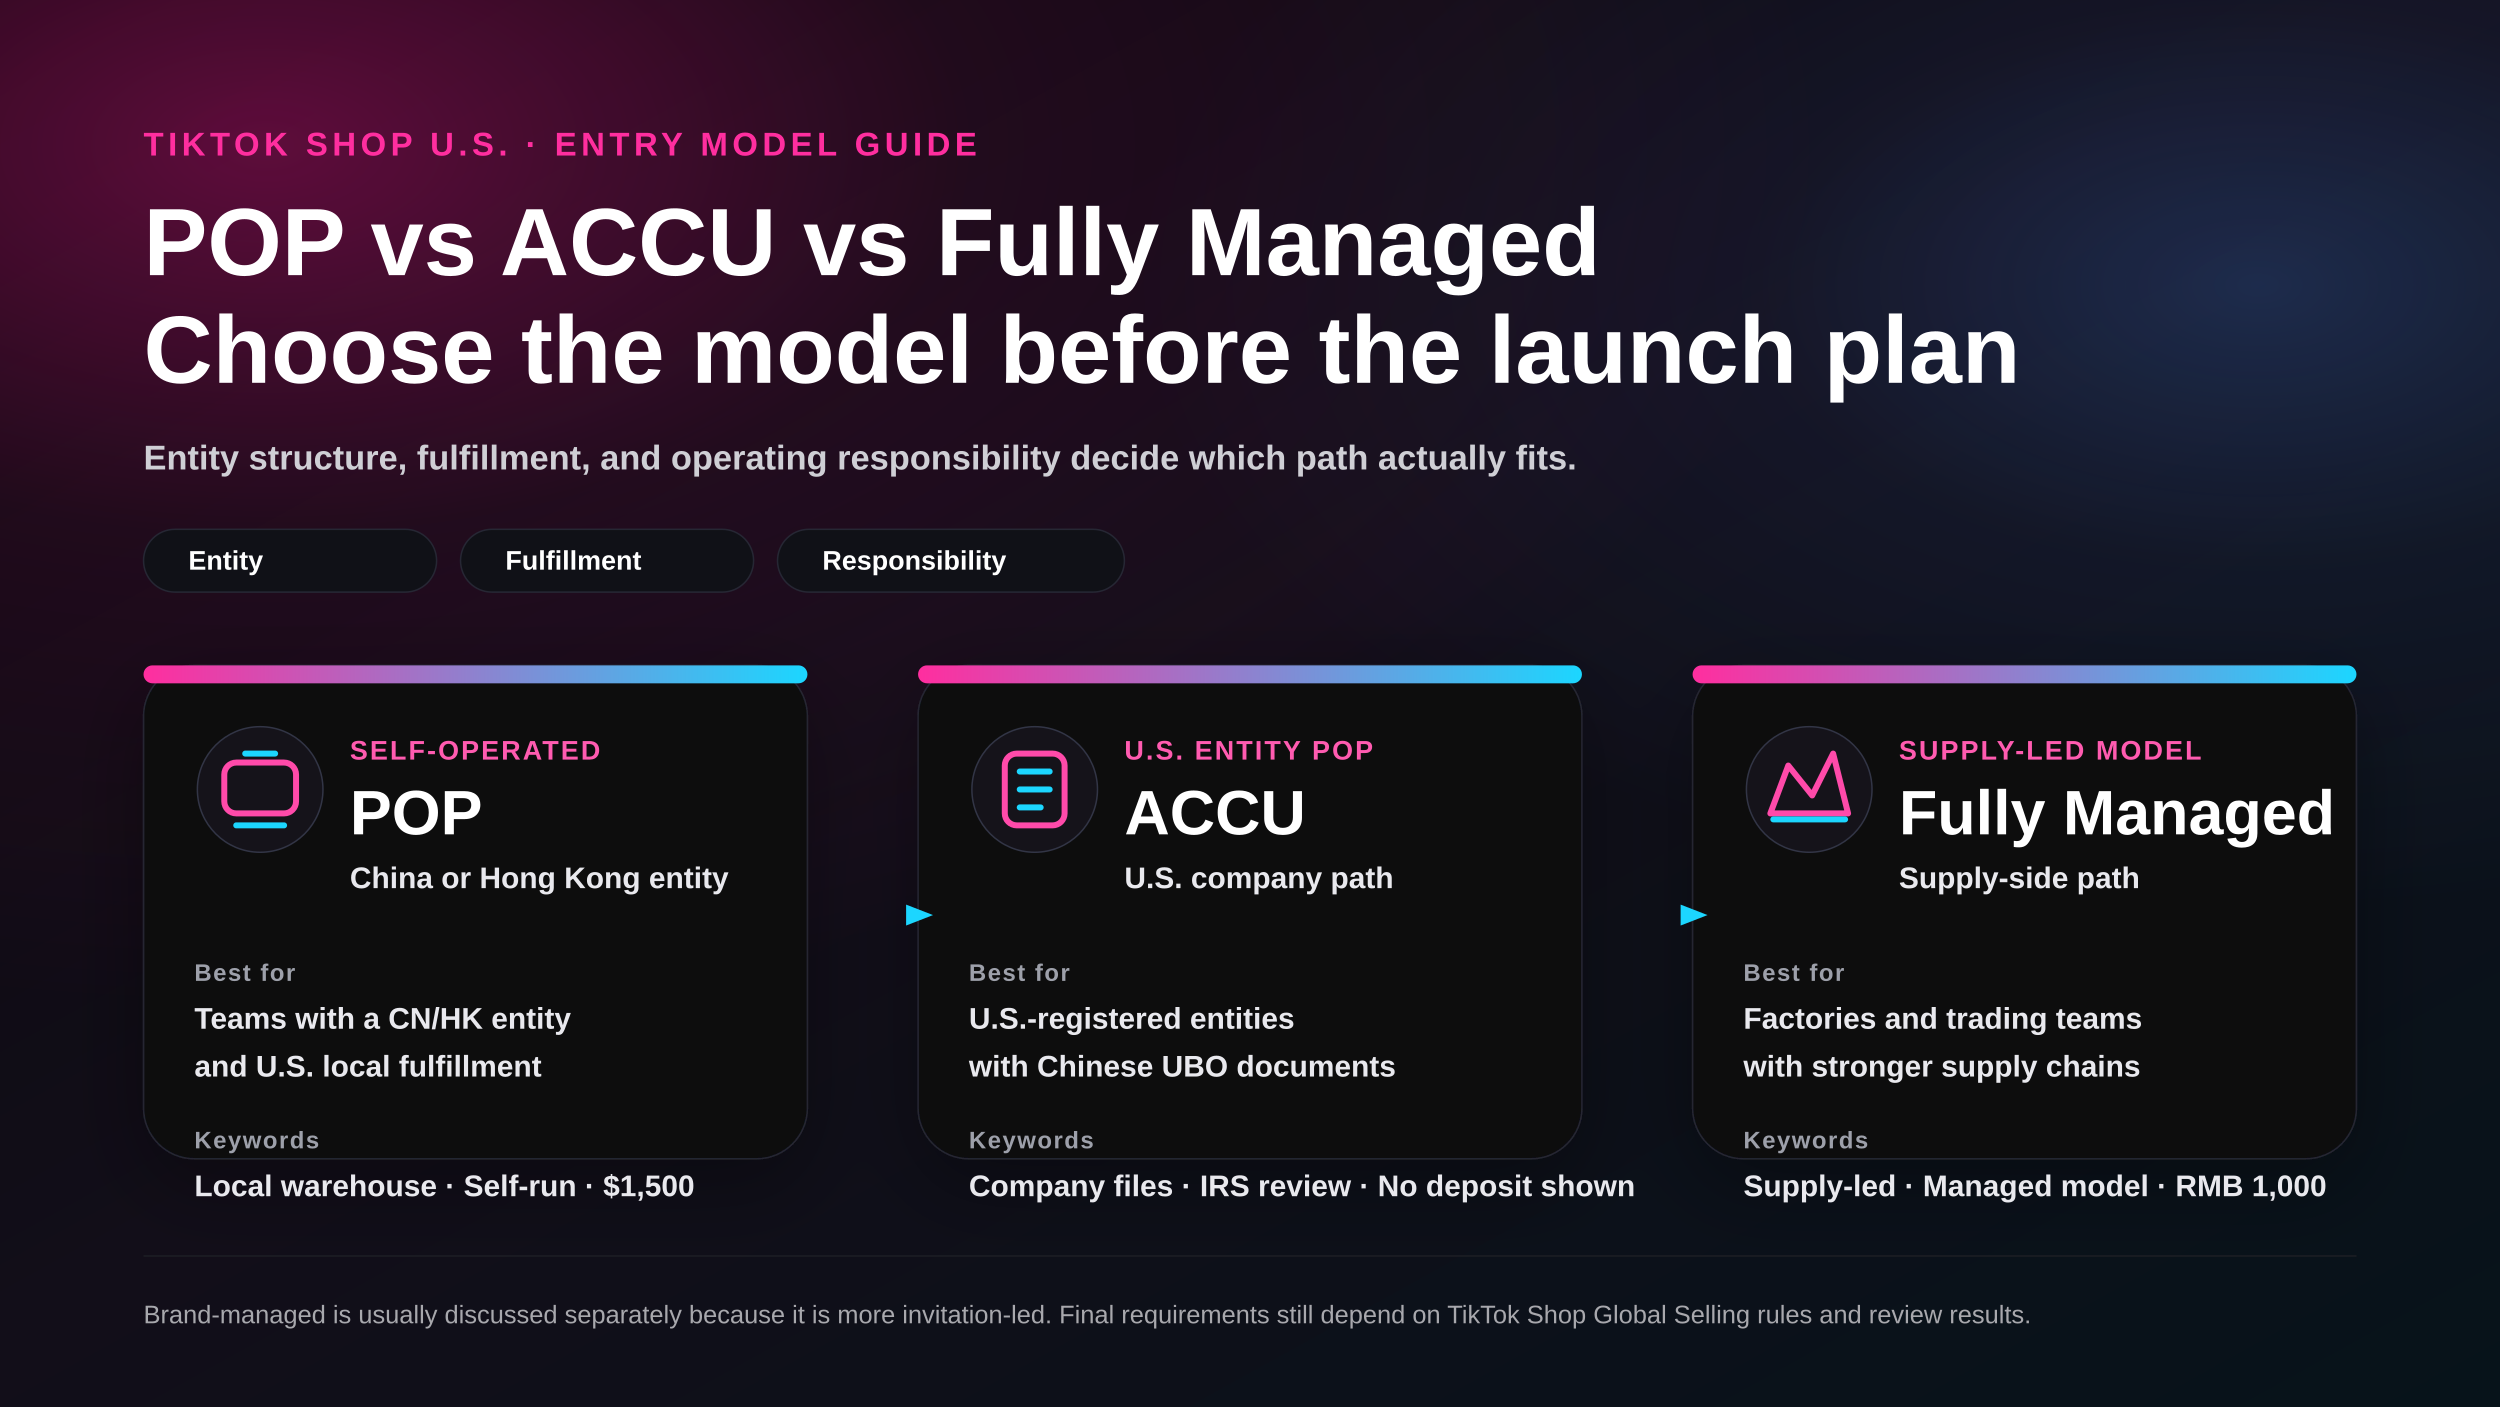
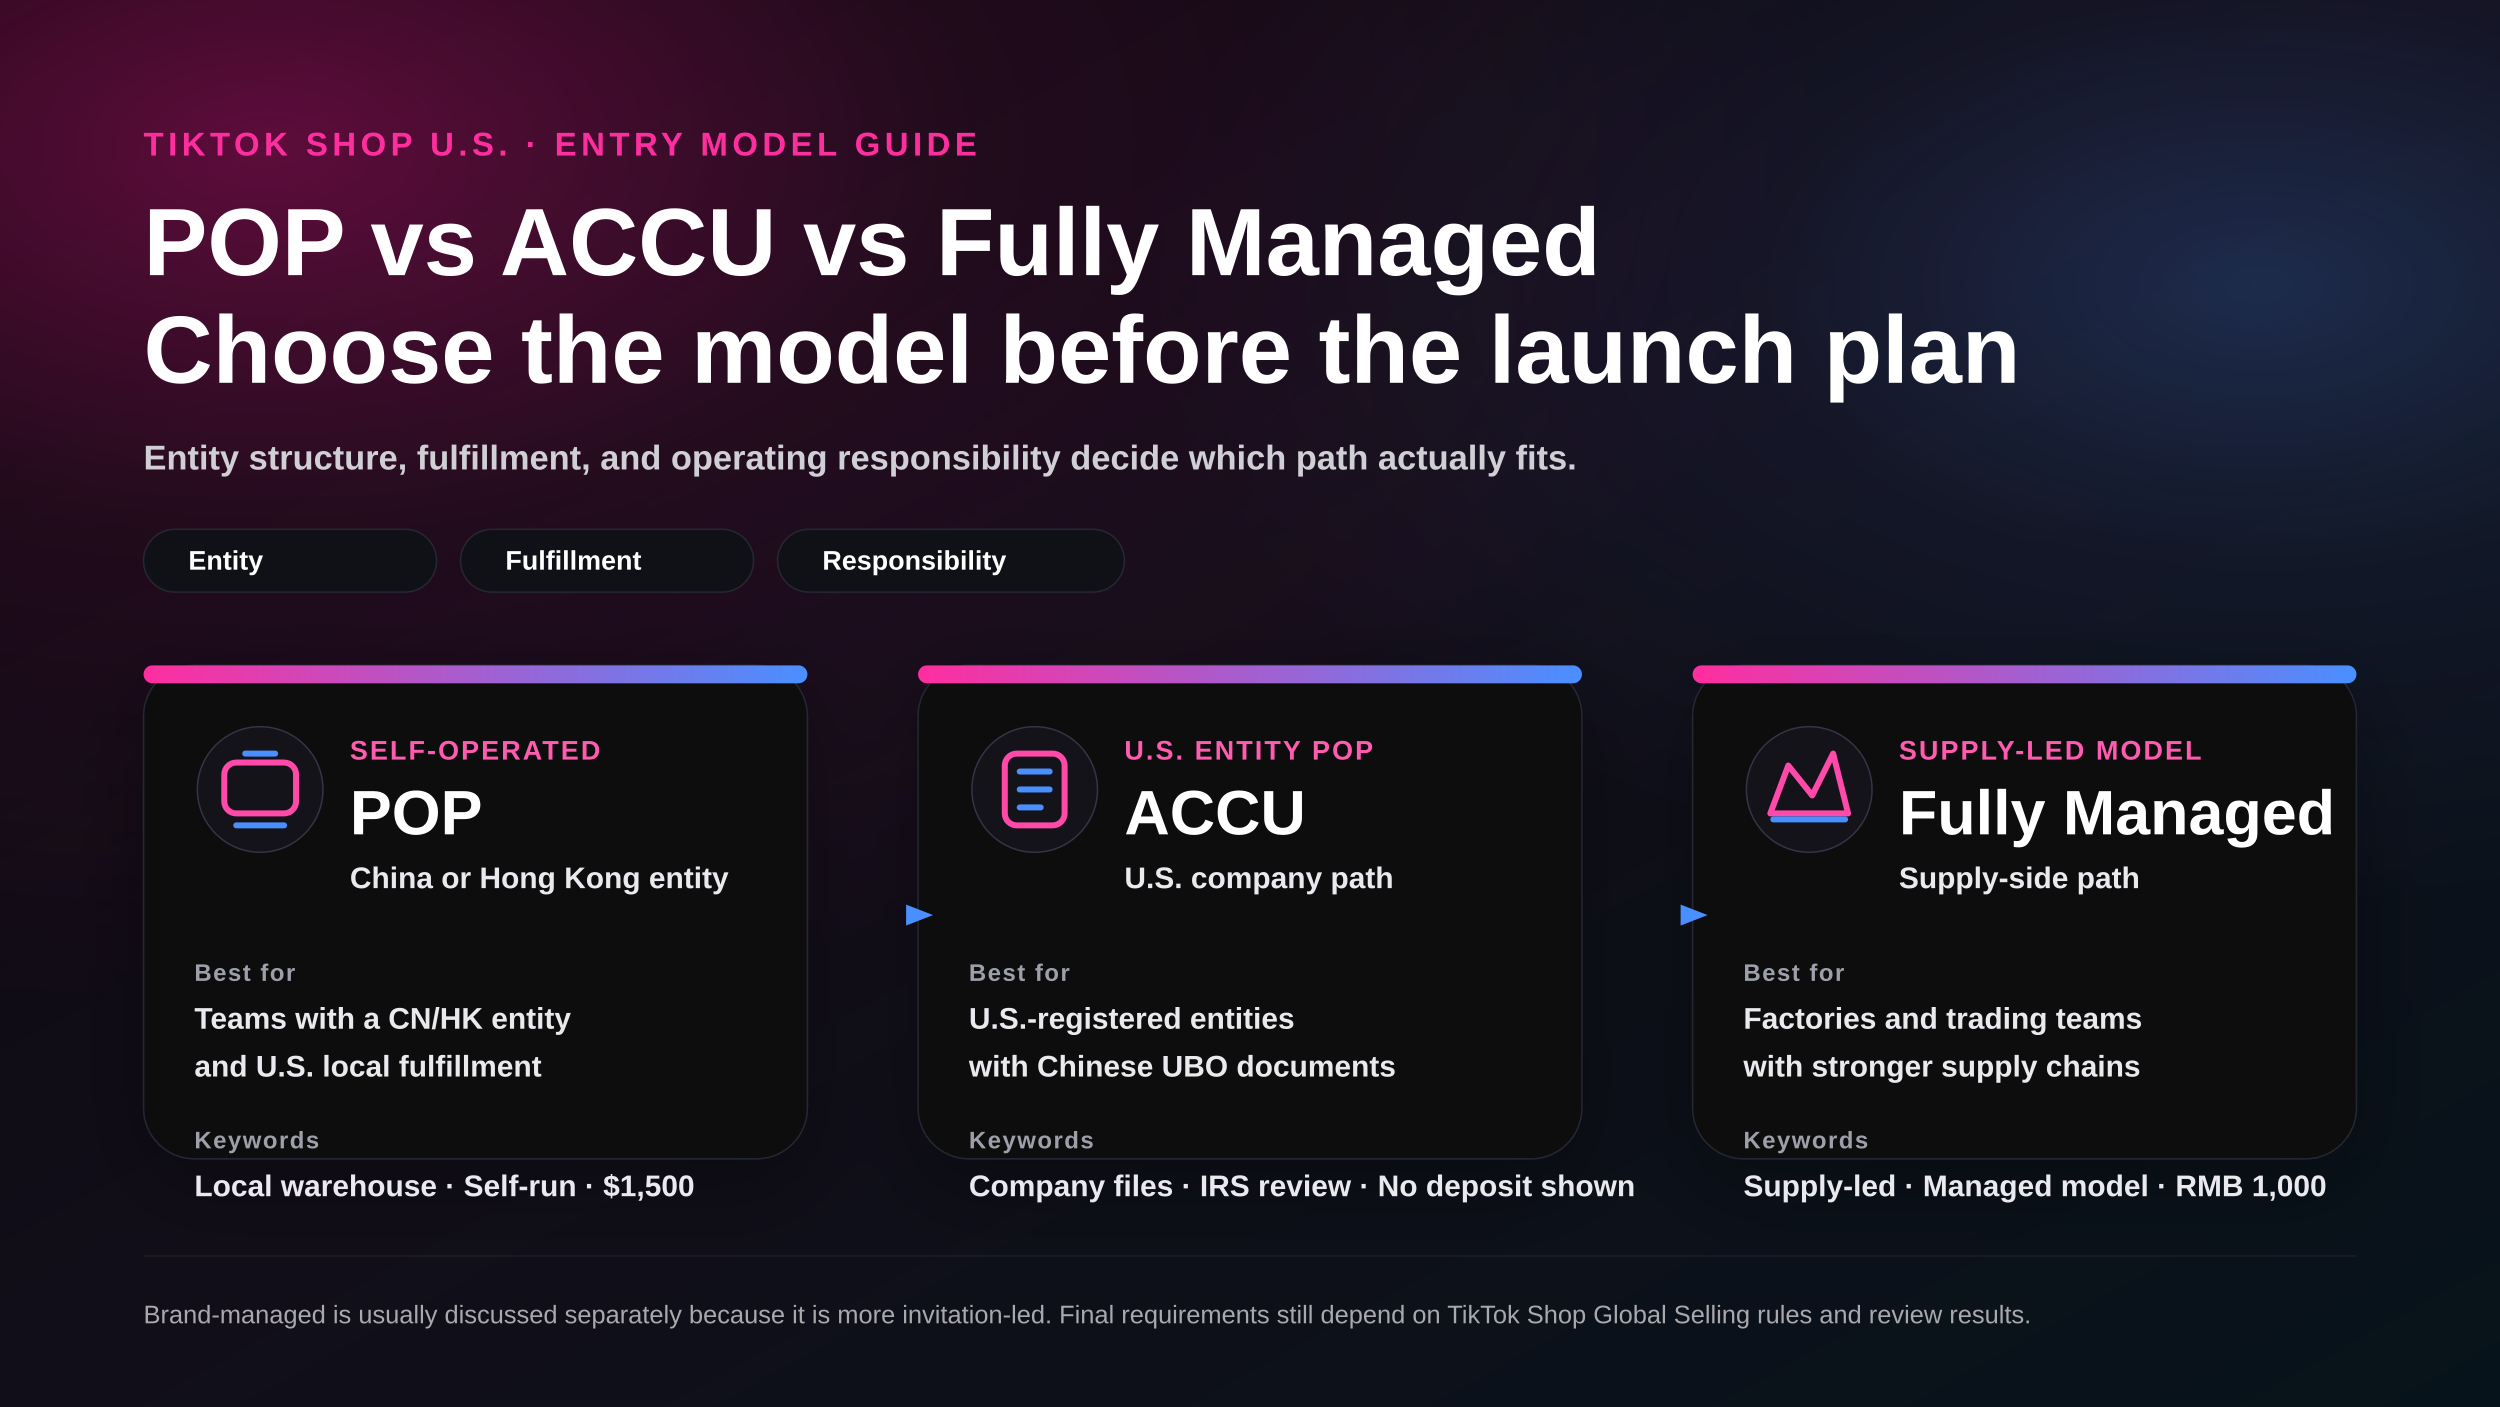
<svg xmlns="http://www.w3.org/2000/svg" width="1672" height="941" viewBox="0 0 1672 941" role="img" aria-labelledby="title desc">
  <defs>
    <linearGradient id="bg" x1="0" y1="0" x2="1" y2="1">
      <stop offset="0" stop-color="#09070B" />
      <stop offset=".48" stop-color="#120E19" />
      <stop offset="1" stop-color="#07131A" />
    </linearGradient>
    <radialGradient id="pinkGlow" cx=".11" cy=".1" r=".62">
      <stop offset="0" stop-color="#FF1493" stop-opacity=".34" />
      <stop offset=".45" stop-color="#FF1493" stop-opacity=".08" />
      <stop offset="1" stop-color="#FF1493" stop-opacity="0" />
    </radialGradient>
    <radialGradient id="blueGlow" cx=".9" cy=".2" r=".45">
      <stop offset="0" stop-color="#4A8FFF" stop-opacity=".22" />
      <stop offset=".45" stop-color="#4A8FFF" stop-opacity=".06" />
      <stop offset="1" stop-color="#4A8FFF" stop-opacity="0" />
    </radialGradient>
    <linearGradient id="accent" x1="0" y1="0" x2="1" y2="0">
      <stop offset="0" stop-color="#FF2E9F" />
-       <stop offset="1" stop-color="#1CD6FF" />
+       <stop offset="1" stop-color="#4A8FFF" />
    </linearGradient>
    <filter id="shadow" x="-20%" y="-20%" width="140%" height="140%">
      <feDropShadow dx="0" dy="18" stdDeviation="28" flood-color="#000000" flood-opacity=".34" />
    </filter>
    <style>
      .sans { font-family: Arial, Helvetica, sans-serif; }
      .eyebrow { fill:#FF2E9F; font-size:22px; font-weight:700; letter-spacing:3px; }
      .title { fill:#FFFFFF; font-size:64px; font-weight:800; }
      .sub { fill:#CFCFD5; font-size:23px; font-weight:600; }
      .module-title { fill:#FFFFFF; font-size:42px; font-weight:800; }
      .module-sub { fill:#FF5BB0; font-size:18px; font-weight:700; letter-spacing:1.4px; }
      .module-copy { fill:#E9E9EE; font-size:20px; font-weight:700; }
      .small { fill:#9DA0AA; font-size:16px; font-weight:700; letter-spacing:1px; }
      .note { fill:#A8A8AD; font-size:17px; }
      .pillText { fill:#FFFFFF; font-size:18px; font-weight:700; }
    </style>
  </defs>
  <rect width="1672" height="941" fill="url(#bg)" />
  <rect width="1672" height="941" fill="url(#pinkGlow)" />
  <rect width="1672" height="941" fill="url(#blueGlow)" />
  <g class="sans">
    <text x="96" y="104" class="eyebrow">TIKTOK SHOP U.S. · ENTRY MODEL GUIDE</text>
    <text x="96" y="184" class="title">POP vs ACCU vs Fully Managed</text>
    <text x="96" y="256" class="title">Choose the model before the launch plan</text>
    <text x="96" y="314" class="sub">Entity structure, fulfillment, and operating responsibility decide which path actually fits.</text>
    <rect x="96" y="354" width="196" height="42" rx="21" fill="#101117" stroke="#262734" />
    <text x="126" y="381" class="pillText">Entity</text>
    <rect x="308" y="354" width="196" height="42" rx="21" fill="#101117" stroke="#262734" />
    <text x="338" y="381" class="pillText">Fulfillment</text>
    <rect x="520" y="354" width="232" height="42" rx="21" fill="#101117" stroke="#262734" />
    <text x="550" y="381" class="pillText">Responsibility</text>
    <g filter="url(#shadow)">
      <rect x="96" y="445" width="444" height="330" rx="34" fill="#0B0C11" stroke="#262833" />
      <rect x="614" y="445" width="444" height="330" rx="34" fill="#0B0C11" stroke="#262833" />
      <rect x="1132" y="445" width="444" height="330" rx="34" fill="#0B0C11" stroke="#262833" />
    </g>
    <rect x="96" y="445" width="444" height="12" rx="6" fill="url(#accent)" />
    <rect x="614" y="445" width="444" height="12" rx="6" fill="url(#accent)" />
    <rect x="1132" y="445" width="444" height="12" rx="6" fill="url(#accent)" />
    <g transform="translate(130 486)">
      <circle cx="44" cy="42" r="42" fill="#15131A" stroke="#323546" />
      <rect x="20" y="24" width="48" height="34" rx="8" fill="none" stroke="#FF4AAA" stroke-width="4" />
-       <path d="M28 66 L60 66" stroke="#1CD6FF" stroke-width="4" stroke-linecap="round" />
-       <path d="M34 18 L54 18" stroke="#1CD6FF" stroke-width="4" stroke-linecap="round" />
+       <path d="M28 66 L60 66" stroke="#4A8FFF" stroke-width="4" stroke-linecap="round" />
+       <path d="M34 18 L54 18" stroke="#4A8FFF" stroke-width="4" stroke-linecap="round" />
      <text x="104" y="22" class="module-sub">SELF-OPERATED</text>
      <text x="104" y="72" class="module-title">POP</text>
      <text x="104" y="108" class="module-copy">China or Hong Kong entity</text>
      <text x="0" y="170" class="small">Best for</text>
      <text x="0" y="202" class="module-copy">Teams with a CN/HK entity</text>
      <text x="0" y="234" class="module-copy">and U.S. local fulfillment</text>
      <text x="0" y="282" class="small">Keywords</text>
      <text x="0" y="314" class="module-copy">Local warehouse · Self-run · $1,500</text>
    </g>
    <g transform="translate(648 486)">
      <circle cx="44" cy="42" r="42" fill="#15131A" stroke="#323546" />
      <rect x="24" y="18" width="40" height="48" rx="8" fill="none" stroke="#FF4AAA" stroke-width="4" />
-       <path d="M34 30 L54 30" stroke="#1CD6FF" stroke-width="4" stroke-linecap="round" />
-       <path d="M34 42 L54 42" stroke="#1CD6FF" stroke-width="4" stroke-linecap="round" />
-       <path d="M34 54 L48 54" stroke="#1CD6FF" stroke-width="4" stroke-linecap="round" />
+       <path d="M34 30 L54 30" stroke="#4A8FFF" stroke-width="4" stroke-linecap="round" />
+       <path d="M34 42 L54 42" stroke="#4A8FFF" stroke-width="4" stroke-linecap="round" />
+       <path d="M34 54 L48 54" stroke="#4A8FFF" stroke-width="4" stroke-linecap="round" />
      <text x="104" y="22" class="module-sub">U.S. ENTITY POP</text>
      <text x="104" y="72" class="module-title">ACCU</text>
      <text x="104" y="108" class="module-copy">U.S. company path</text>
      <text x="0" y="170" class="small">Best for</text>
      <text x="0" y="202" class="module-copy">U.S.-registered entities</text>
      <text x="0" y="234" class="module-copy">with Chinese UBO documents</text>
      <text x="0" y="282" class="small">Keywords</text>
      <text x="0" y="314" class="module-copy">Company files · IRS review · No deposit shown</text>
    </g>
    <g transform="translate(1166 486)">
      <circle cx="44" cy="42" r="42" fill="#15131A" stroke="#323546" />
      <path d="M18 58 L30 26 L46 46 L60 18 L70 58 Z" fill="none" stroke="#FF4AAA" stroke-width="4" stroke-linejoin="round" />
-       <path d="M20 62 L68 62" stroke="#1CD6FF" stroke-width="4" stroke-linecap="round" />
+       <path d="M20 62 L68 62" stroke="#4A8FFF" stroke-width="4" stroke-linecap="round" />
      <text x="104" y="22" class="module-sub">SUPPLY-LED MODEL</text>
      <text x="104" y="72" class="module-title">Fully Managed</text>
      <text x="104" y="108" class="module-copy">Supply-side path</text>
      <text x="0" y="170" class="small">Best for</text>
      <text x="0" y="202" class="module-copy">Factories and trading teams</text>
      <text x="0" y="234" class="module-copy">with stronger supply chains</text>
      <text x="0" y="282" class="small">Keywords</text>
      <text x="0" y="314" class="module-copy">Supply-led · Managed model · RMB 1,000</text>
    </g>
    <path d="M540 612 C575 612 578 612 614 612" stroke="url(#accent)" stroke-width="4" stroke-linecap="round" stroke-dasharray="10 10" />
    <path d="M1058 612 C1093 612 1096 612 1132 612" stroke="url(#accent)" stroke-width="4" stroke-linecap="round" stroke-dasharray="10 10" />
-     <polygon points="606,605 624,612 606,619" fill="#1CD6FF" />
-     <polygon points="1124,605 1142,612 1124,619" fill="#1CD6FF" />
+     <polygon points="606,605 624,612 606,619" fill="#4A8FFF" />
+     <polygon points="1124,605 1142,612 1124,619" fill="#4A8FFF" />
    <line x1="96" y1="840" x2="1576" y2="840" stroke="#1D1E24" />
    <text x="96" y="885" class="note">Brand-managed is usually discussed separately because it is more invitation-led. Final requirements still depend on TikTok Shop Global Selling rules and review results.</text>
  </g>
</svg>
